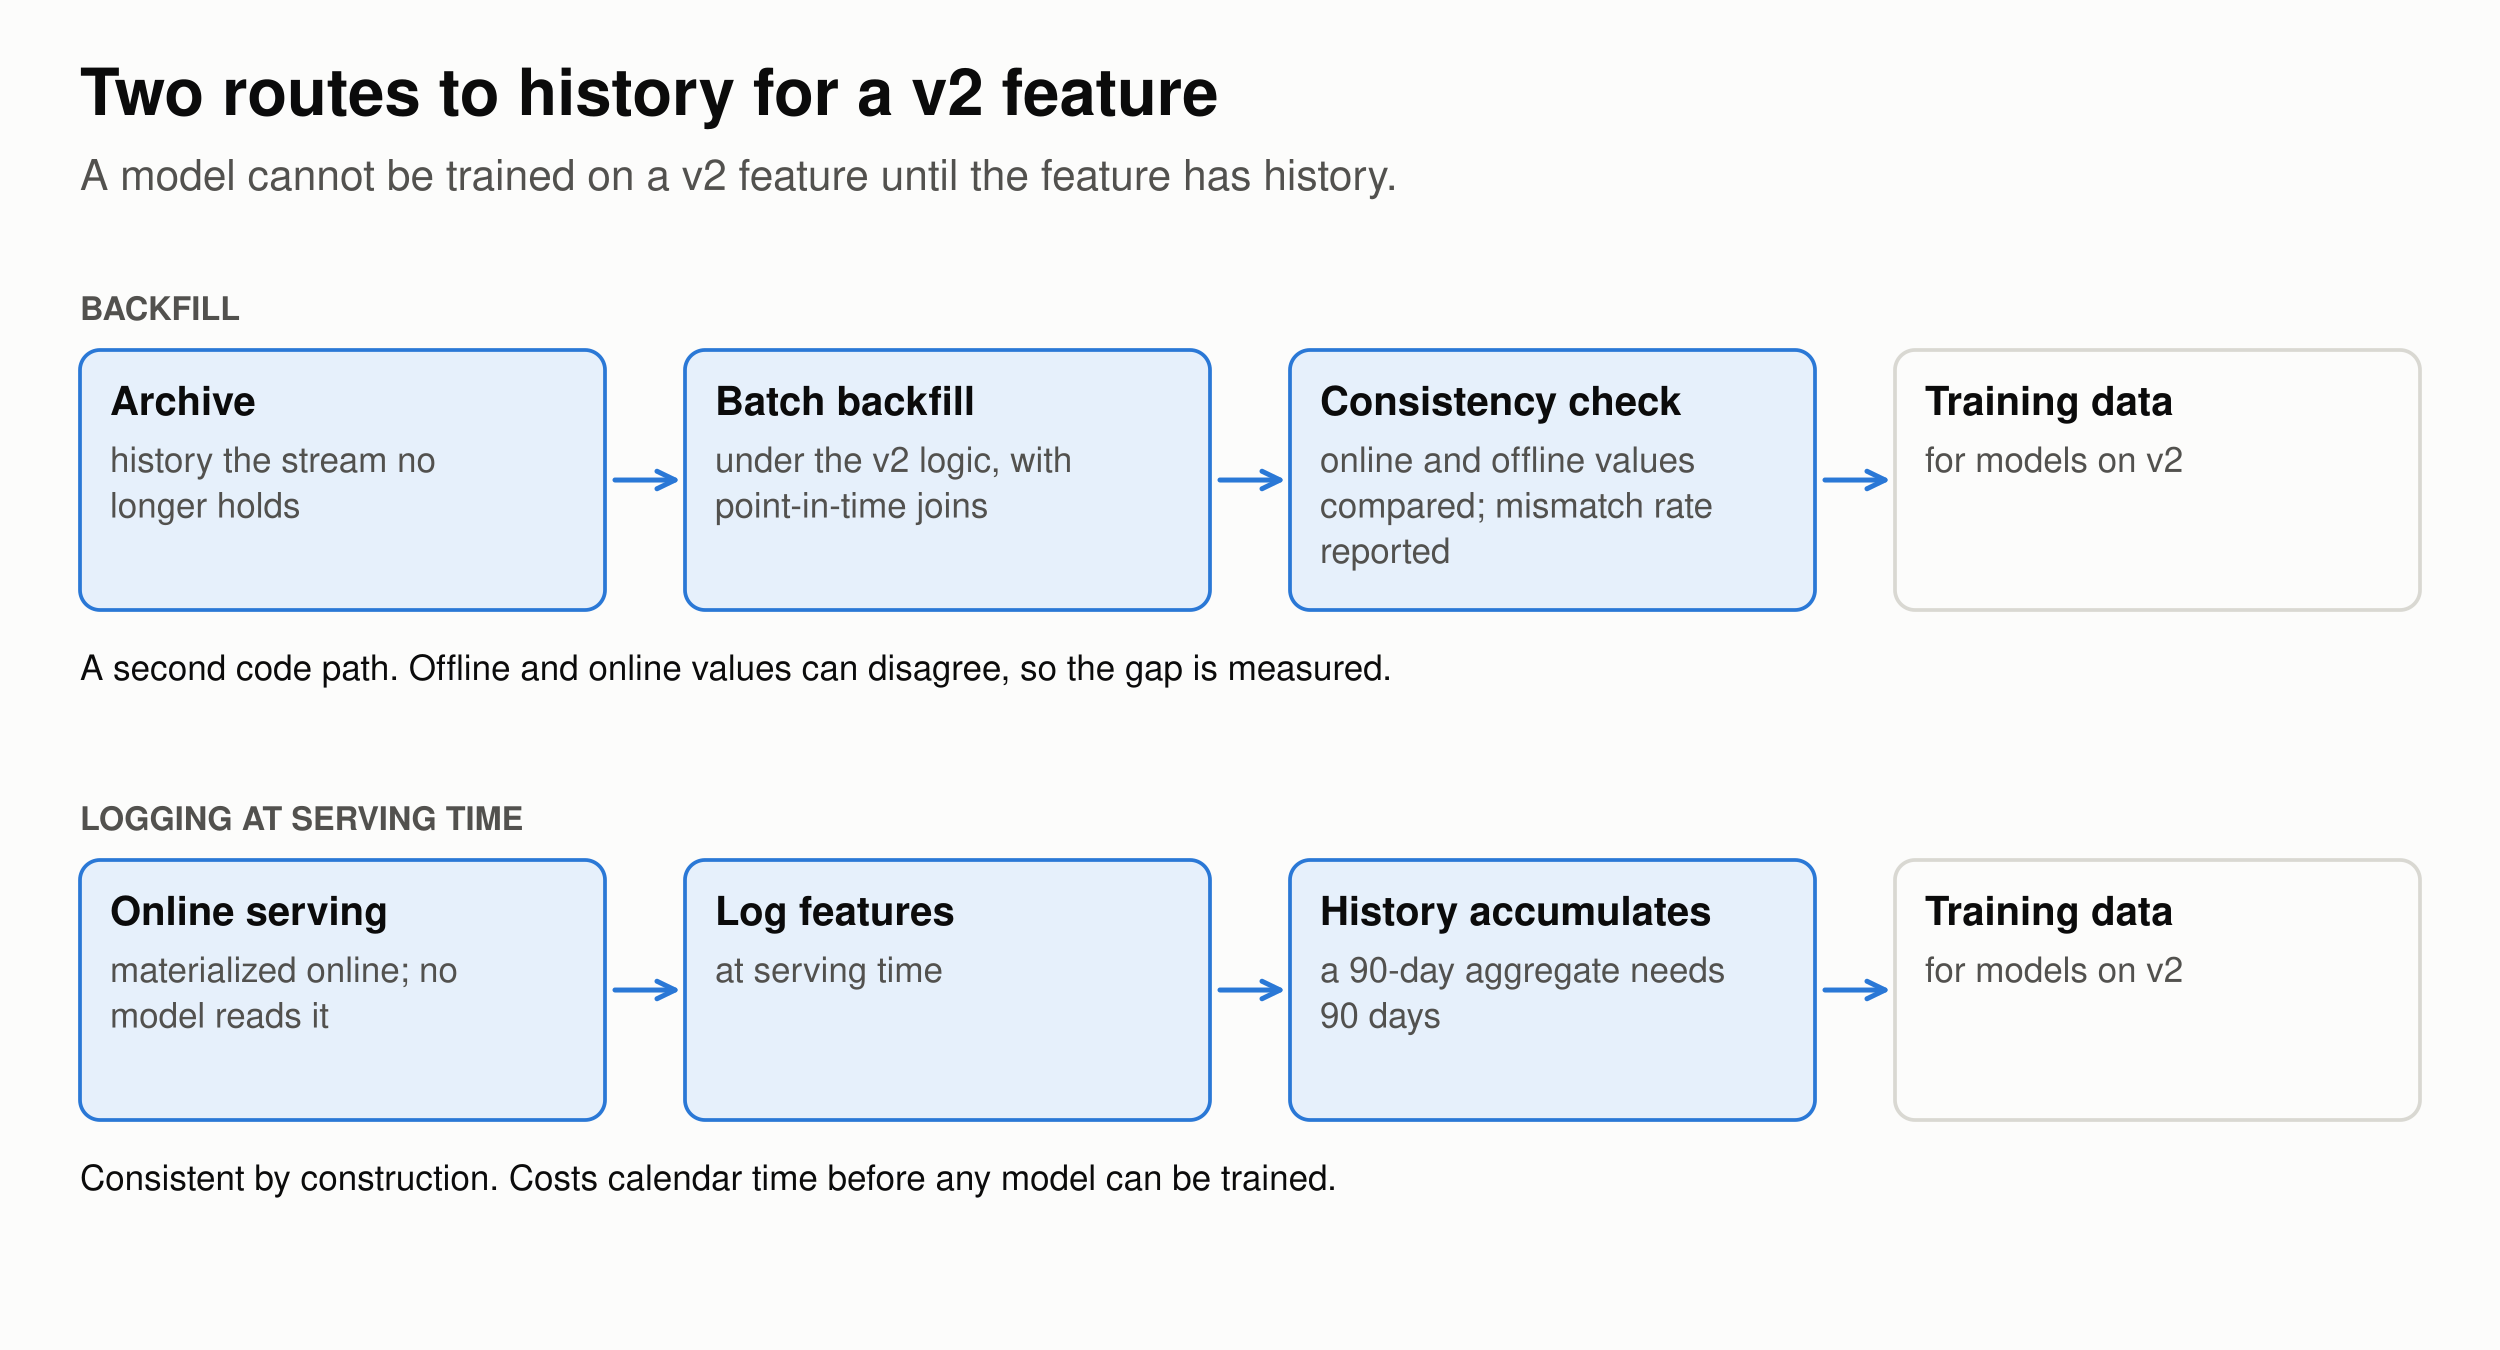
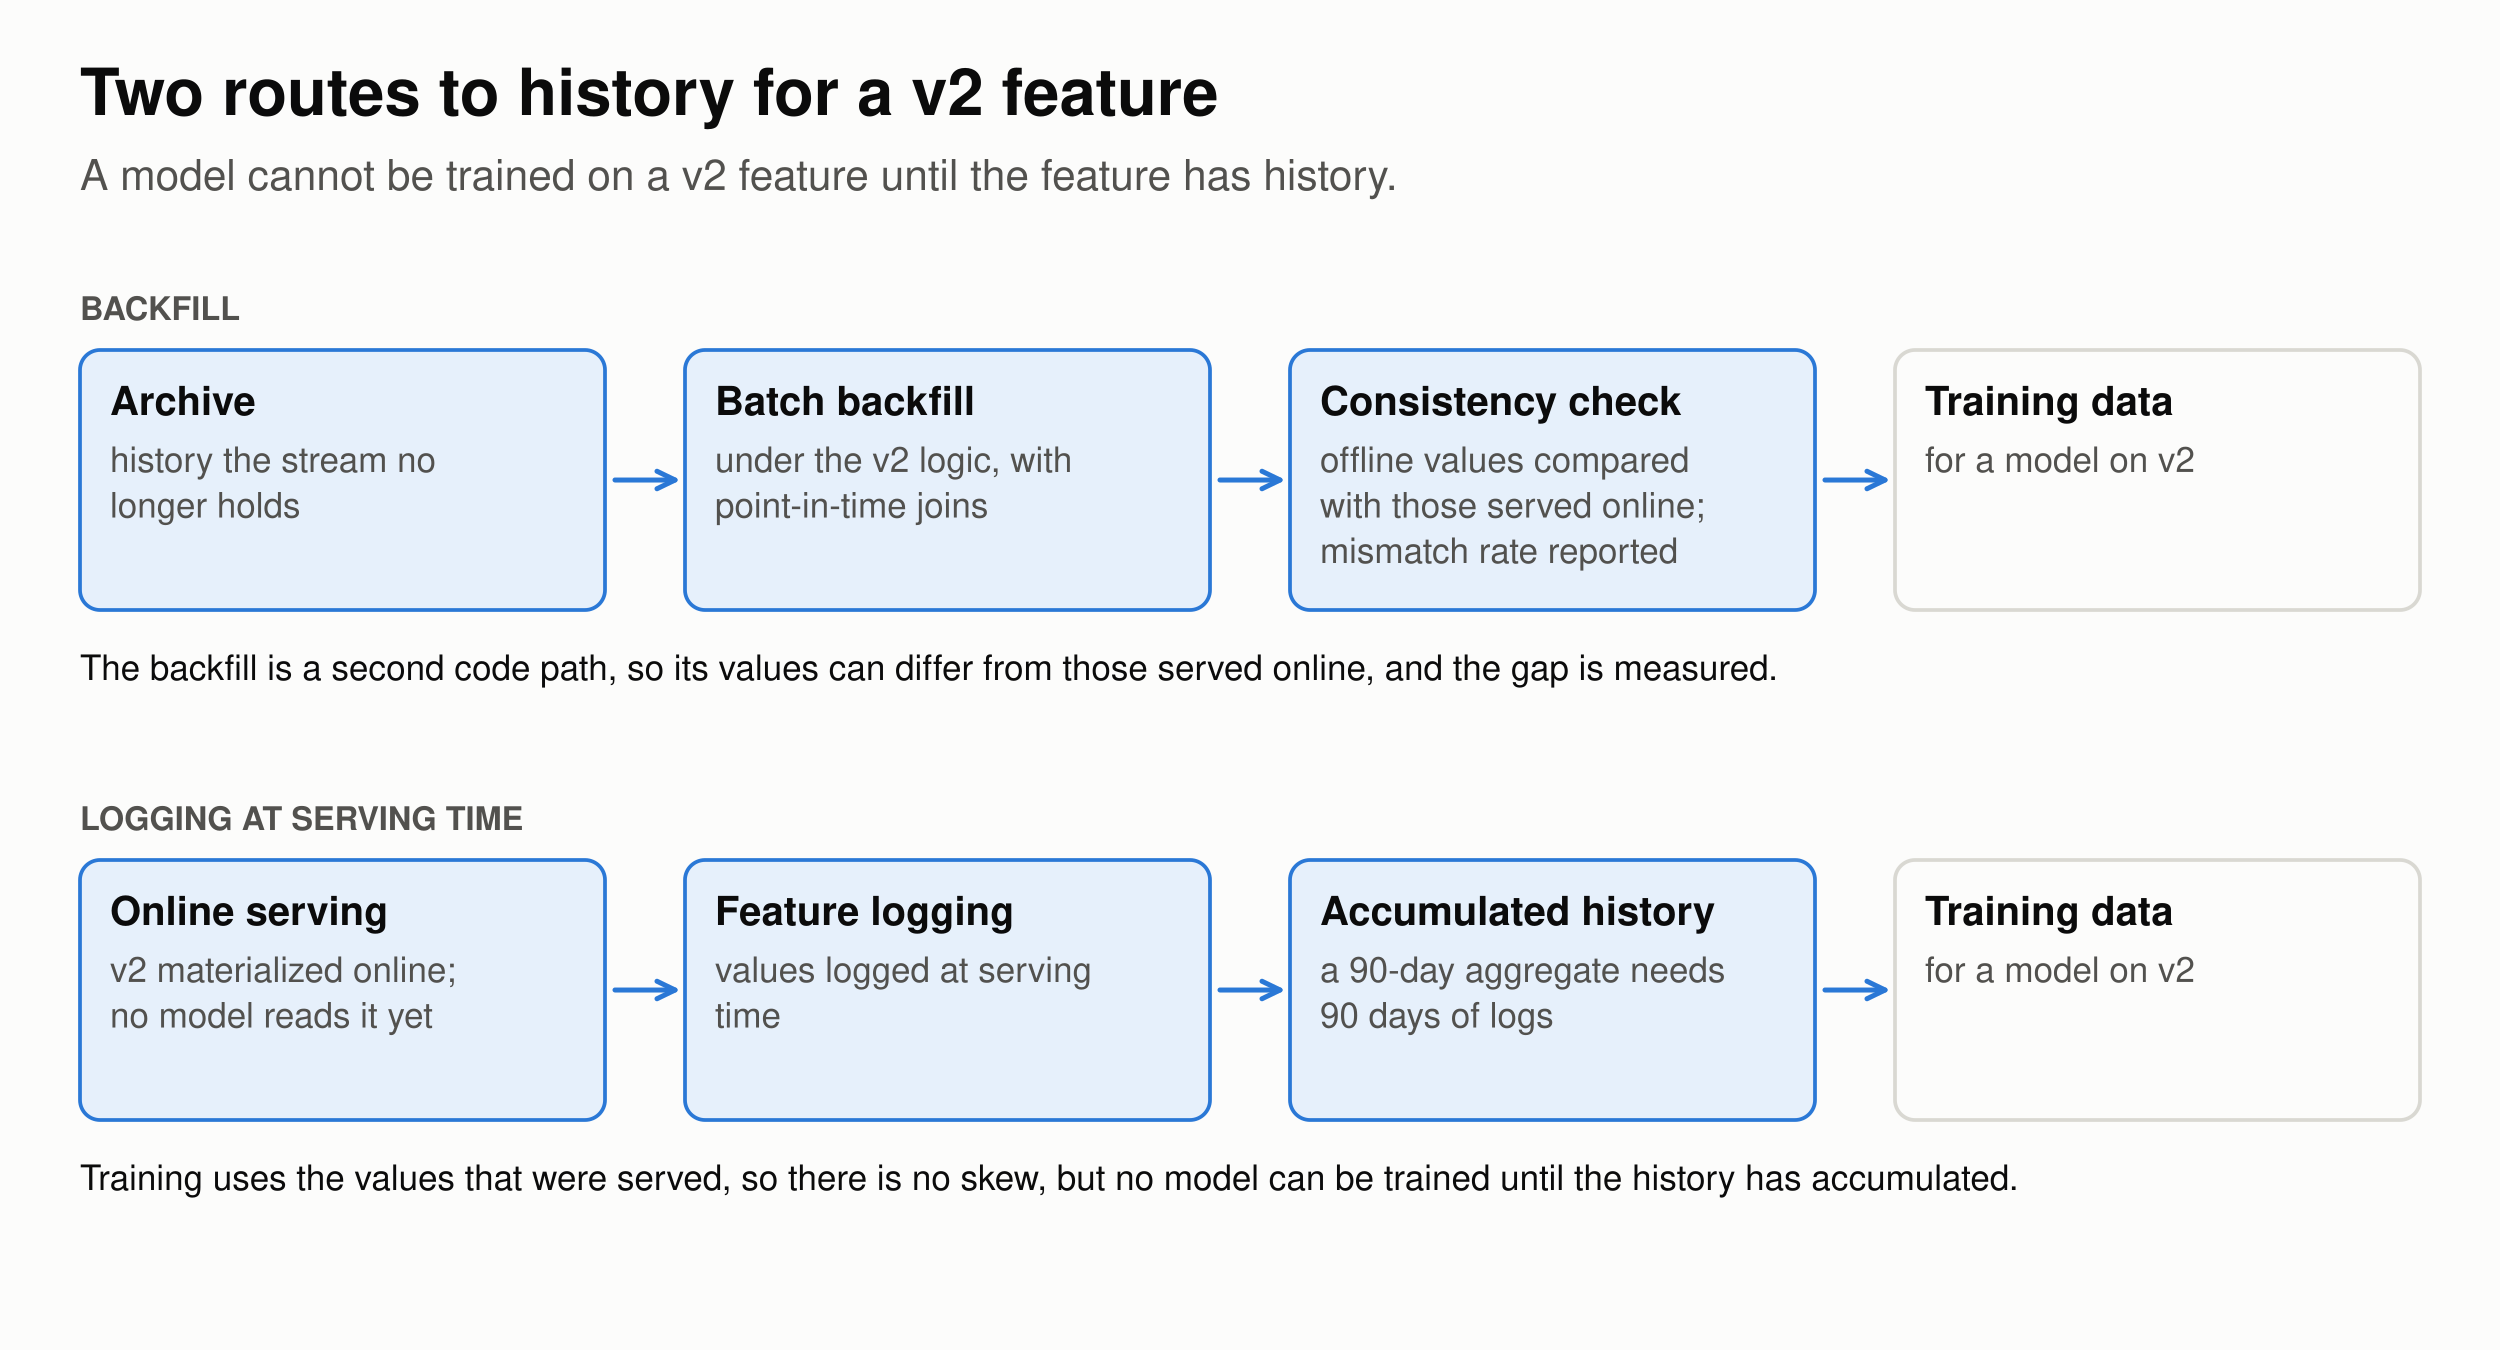
<svg xmlns="http://www.w3.org/2000/svg" width="1000" height="540" viewBox="0 0 1000 540" role="img" aria-labelledby="feature-history-title feature-history-desc">
  <g font-family="-apple-system, 'Segoe UI', Helvetica, Arial, sans-serif">
    <rect x="0" y="0" width="1000" height="540" rx="0" fill="#fcfcfb" stroke="none" stroke-width="1.5" />
    <text x="32" y="46" font-size="26" fill="#0b0b0b" font-weight="700" text-anchor="start">Two routes to history for a v2 feature</text>
    <text x="32" y="76" font-size="17" fill="#52514e" font-weight="400" text-anchor="start">A model cannot be trained on a v2 feature until the feature has history.</text>
    <text x="32" y="128" font-size="13" fill="#52514e" font-weight="700" text-anchor="start">BACKFILL</text>
    <rect x="32" y="140" width="210" height="104" rx="8" fill="#e6f0fb" stroke="#2a78d6" stroke-width="1.5" />
    <text x="44" y="166" font-size="16" fill="#0b0b0b" font-weight="700" text-anchor="start">Archive</text>
    <text x="44" y="188.8" font-size="14" fill="#52514e" font-weight="400" text-anchor="start">history the stream no</text>
    <text x="44" y="207" font-size="14" fill="#52514e" font-weight="400" text-anchor="start">longer holds</text>
    <line x1="246" y1="192" x2="270" y2="192" stroke="#2a78d6" stroke-width="2" stroke-linecap="round" />
    <path d="M 262.8 188.5 L 270 192 L 262.8 195.5" fill="none" stroke="#2a78d6" stroke-width="2" stroke-linecap="round" stroke-linejoin="round" />
    <rect x="274" y="140" width="210" height="104" rx="8" fill="#e6f0fb" stroke="#2a78d6" stroke-width="1.5" />
    <text x="286" y="166" font-size="16" fill="#0b0b0b" font-weight="700" text-anchor="start">Batch backfill</text>
    <text x="286" y="188.8" font-size="14" fill="#52514e" font-weight="400" text-anchor="start">under the v2 logic, with</text>
    <text x="286" y="207" font-size="14" fill="#52514e" font-weight="400" text-anchor="start">point-in-time joins</text>
    <line x1="488" y1="192" x2="512" y2="192" stroke="#2a78d6" stroke-width="2" stroke-linecap="round" />
    <path d="M 504.8 188.5 L 512 192 L 504.8 195.5" fill="none" stroke="#2a78d6" stroke-width="2" stroke-linecap="round" stroke-linejoin="round" />
    <rect x="516" y="140" width="210" height="104" rx="8" fill="#e6f0fb" stroke="#2a78d6" stroke-width="1.5" />
    <text x="528" y="166" font-size="16" fill="#0b0b0b" font-weight="700" text-anchor="start">Consistency check</text>
-     <text x="528" y="188.8" font-size="14" fill="#52514e" font-weight="400" text-anchor="start">online and offline values</text>
-     <text x="528" y="207" font-size="14" fill="#52514e" font-weight="400" text-anchor="start">compared; mismatch rate</text>
-     <text x="528" y="225.2" font-size="14" fill="#52514e" font-weight="400" text-anchor="start">reported</text>
+     <text x="528" y="188.8" font-size="14" fill="#52514e" font-weight="400" text-anchor="start">offline values compared</text>
+     <text x="528" y="207" font-size="14" fill="#52514e" font-weight="400" text-anchor="start">with those served online;</text>
+     <text x="528" y="225.2" font-size="14" fill="#52514e" font-weight="400" text-anchor="start">mismatch rate reported</text>
    <line x1="730" y1="192" x2="754" y2="192" stroke="#2a78d6" stroke-width="2" stroke-linecap="round" />
    <path d="M 746.8 188.5 L 754 192 L 746.8 195.5" fill="none" stroke="#2a78d6" stroke-width="2" stroke-linecap="round" stroke-linejoin="round" />
    <rect x="758" y="140" width="210" height="104" rx="8" fill="#fcfcfb" stroke="#d9d8d2" stroke-width="1.5" />
    <text x="770" y="166" font-size="16" fill="#0b0b0b" font-weight="700" text-anchor="start">Training data</text>
-     <text x="770" y="188.8" font-size="14" fill="#52514e" font-weight="400" text-anchor="start">for models on v2</text>
-     <text x="32" y="272" font-size="14" fill="#0b0b0b" font-weight="400" text-anchor="start">A second code path. Offline and online values can disagree, so the gap is measured.</text>
+     <text x="770" y="188.8" font-size="14" fill="#52514e" font-weight="400" text-anchor="start">for a model on v2</text>
+     <text x="32" y="272" font-size="14" fill="#0b0b0b" font-weight="400" text-anchor="start">The backfill is a second code path, so its values can differ from those served online, and the gap is measured.</text>
    <text x="32" y="332" font-size="13" fill="#52514e" font-weight="700" text-anchor="start">LOGGING AT SERVING TIME</text>
    <rect x="32" y="344" width="210" height="104" rx="8" fill="#e6f0fb" stroke="#2a78d6" stroke-width="1.5" />
    <text x="44" y="370" font-size="16" fill="#0b0b0b" font-weight="700" text-anchor="start">Online serving</text>
-     <text x="44" y="392.8" font-size="14" fill="#52514e" font-weight="400" text-anchor="start">materialized online; no</text>
-     <text x="44" y="411" font-size="14" fill="#52514e" font-weight="400" text-anchor="start">model reads it</text>
+     <text x="44" y="392.8" font-size="14" fill="#52514e" font-weight="400" text-anchor="start">v2 materialized online;</text>
+     <text x="44" y="411" font-size="14" fill="#52514e" font-weight="400" text-anchor="start">no model reads it yet</text>
    <line x1="246" y1="396" x2="270" y2="396" stroke="#2a78d6" stroke-width="2" stroke-linecap="round" />
    <path d="M 262.8 392.5 L 270 396 L 262.8 399.5" fill="none" stroke="#2a78d6" stroke-width="2" stroke-linecap="round" stroke-linejoin="round" />
    <rect x="274" y="344" width="210" height="104" rx="8" fill="#e6f0fb" stroke="#2a78d6" stroke-width="1.5" />
-     <text x="286" y="370" font-size="16" fill="#0b0b0b" font-weight="700" text-anchor="start">Log features</text>
-     <text x="286" y="392.8" font-size="14" fill="#52514e" font-weight="400" text-anchor="start">at serving time</text>
+     <text x="286" y="370" font-size="16" fill="#0b0b0b" font-weight="700" text-anchor="start">Feature logging</text>
+     <text x="286" y="392.8" font-size="14" fill="#52514e" font-weight="400" text-anchor="start">values logged at serving</text>
+     <text x="286" y="411" font-size="14" fill="#52514e" font-weight="400" text-anchor="start">time</text>
    <line x1="488" y1="396" x2="512" y2="396" stroke="#2a78d6" stroke-width="2" stroke-linecap="round" />
    <path d="M 504.8 392.5 L 512 396 L 504.8 399.5" fill="none" stroke="#2a78d6" stroke-width="2" stroke-linecap="round" stroke-linejoin="round" />
    <rect x="516" y="344" width="210" height="104" rx="8" fill="#e6f0fb" stroke="#2a78d6" stroke-width="1.5" />
-     <text x="528" y="370" font-size="16" fill="#0b0b0b" font-weight="700" text-anchor="start">History accumulates</text>
+     <text x="528" y="370" font-size="16" fill="#0b0b0b" font-weight="700" text-anchor="start">Accumulated history</text>
    <text x="528" y="392.8" font-size="14" fill="#52514e" font-weight="400" text-anchor="start">a 90-day aggregate needs</text>
-     <text x="528" y="411" font-size="14" fill="#52514e" font-weight="400" text-anchor="start">90 days</text>
+     <text x="528" y="411" font-size="14" fill="#52514e" font-weight="400" text-anchor="start">90 days of logs</text>
    <line x1="730" y1="396" x2="754" y2="396" stroke="#2a78d6" stroke-width="2" stroke-linecap="round" />
    <path d="M 746.8 392.5 L 754 396 L 746.8 399.5" fill="none" stroke="#2a78d6" stroke-width="2" stroke-linecap="round" stroke-linejoin="round" />
    <rect x="758" y="344" width="210" height="104" rx="8" fill="#fcfcfb" stroke="#d9d8d2" stroke-width="1.5" />
    <text x="770" y="370" font-size="16" fill="#0b0b0b" font-weight="700" text-anchor="start">Training data</text>
-     <text x="770" y="392.8" font-size="14" fill="#52514e" font-weight="400" text-anchor="start">for models on v2</text>
-     <text x="32" y="476" font-size="14" fill="#0b0b0b" font-weight="400" text-anchor="start">Consistent by construction. Costs calendar time before any model can be trained.</text>
+     <text x="770" y="392.8" font-size="14" fill="#52514e" font-weight="400" text-anchor="start">for a model on v2</text>
+     <text x="32" y="476" font-size="14" fill="#0b0b0b" font-weight="400" text-anchor="start">Training uses the values that were served, so there is no skew, but no model can be trained until the history has accumulated.</text>
  </g>
</svg>
